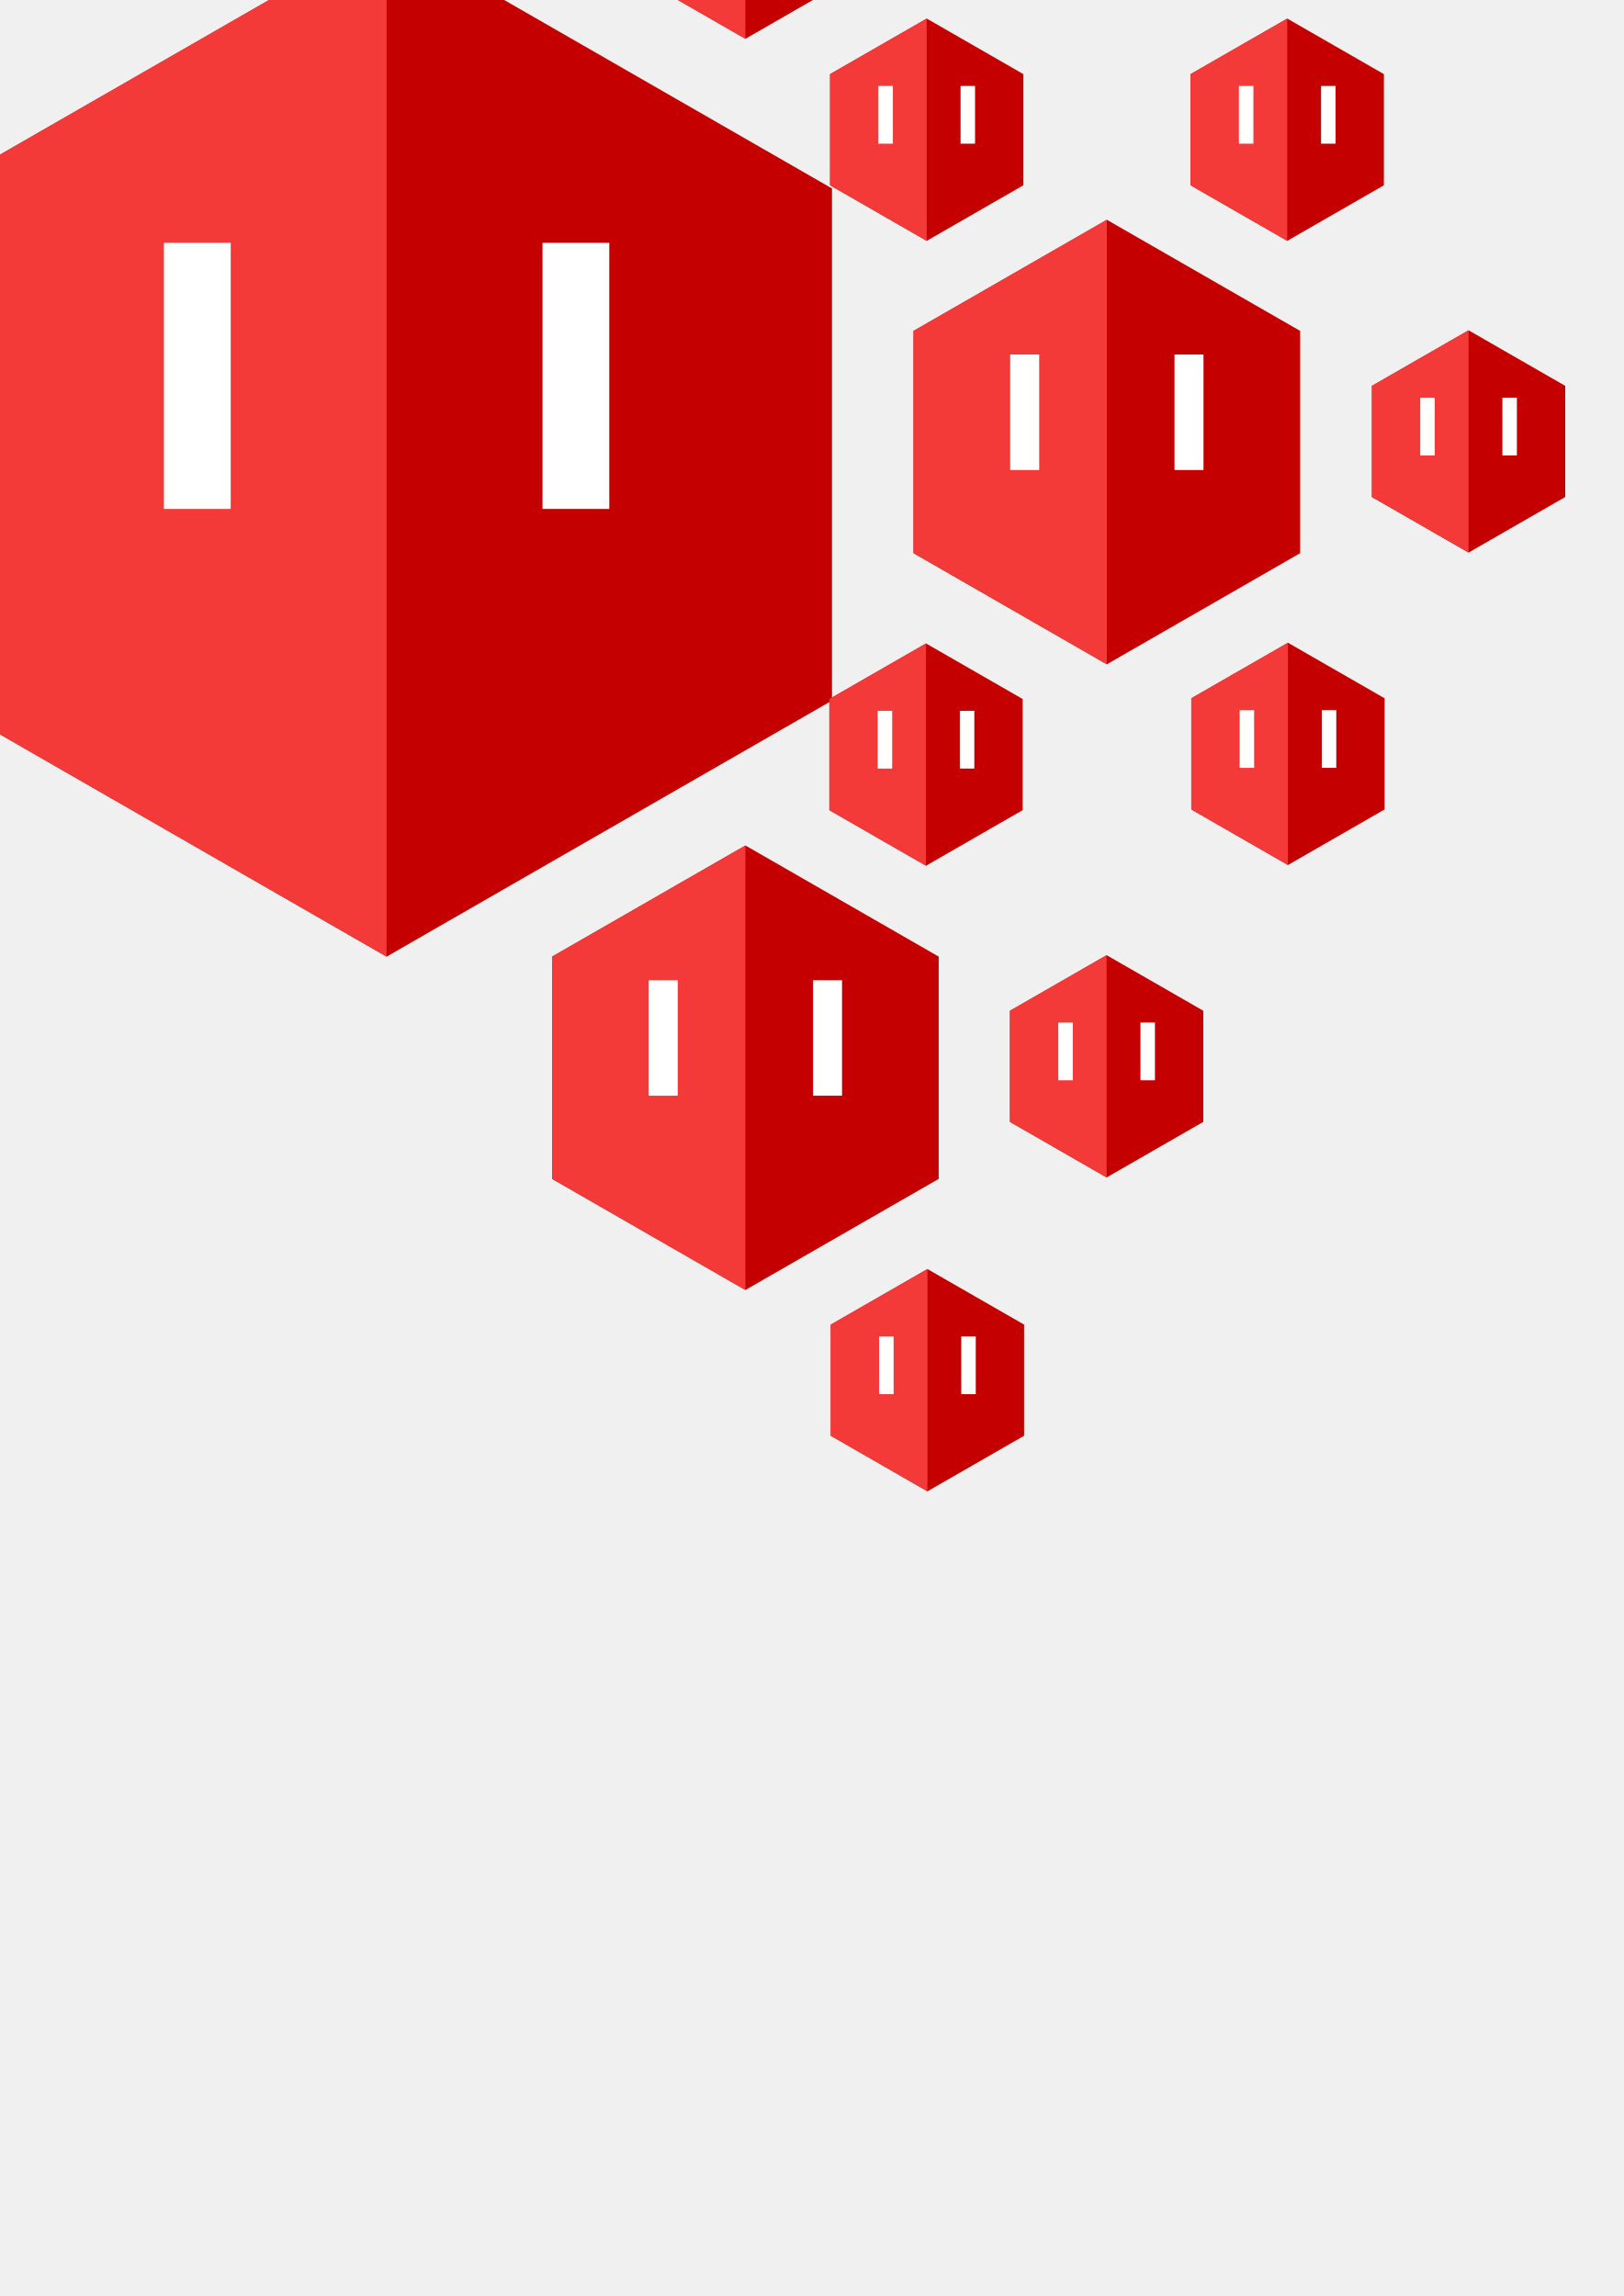
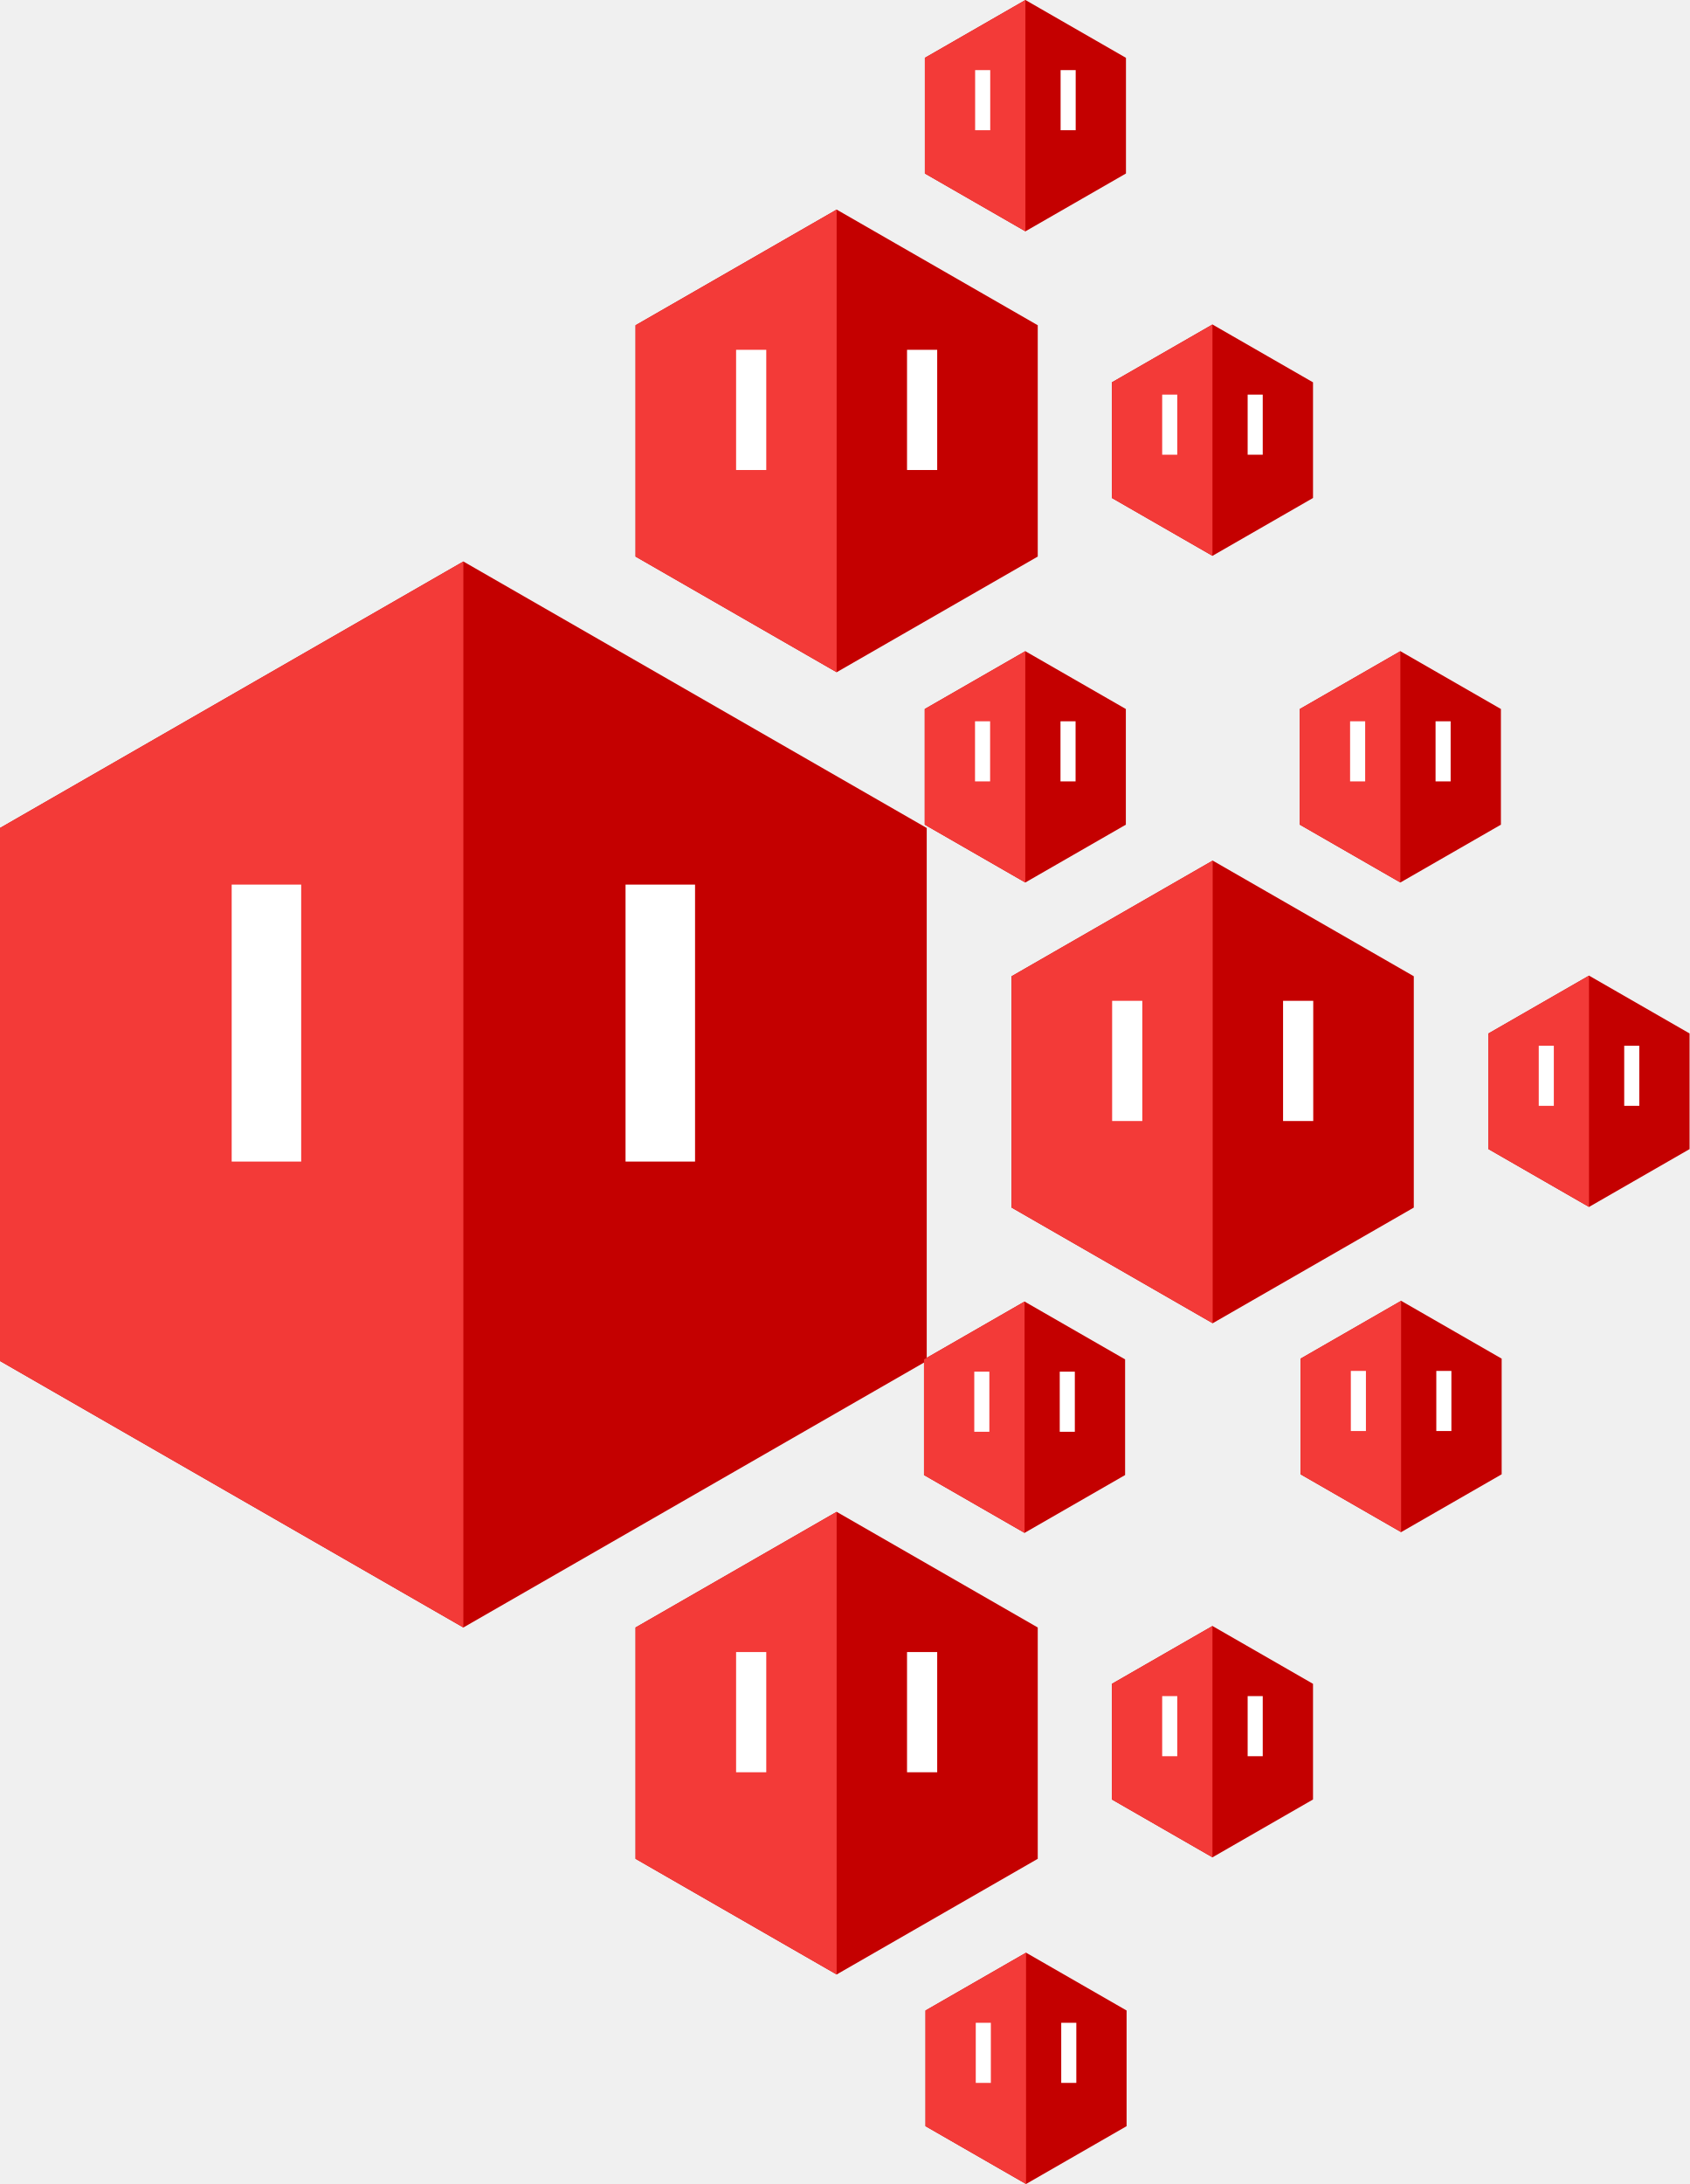
- <svg xmlns="http://www.w3.org/2000/svg" width="210mm" height="297mm" viewBox="0 0 210 297" version="1.1" id="svg8">
+ <svg xmlns="http://www.w3.org/2000/svg" width="210.039mm" height="271.437mm" viewBox="0 0 210.039 271.437" version="1.1" id="svg8">
  <defs id="defs2" />
-   <g id="layer1">
+   <g id="layer1" transform="translate(7.603386,78.52809)">
    <g id="g897" transform="matrix(1.152068,0,0,1.147378,-7.603384,-8.743892)">
      <g id="g870" transform="matrix(1.140202,0,0,1.140202,-31.88413,-71.12473)">
        <path style="fill:#c40000;fill-opacity:1;fill-rule:evenodd;stroke-width:5.063" id="path841-2" d="m 115.667,138.333 -43.852,25.318 -43.852,-25.318 0,-50.636 43.852,-25.318 43.852,25.318 z" />
        <path id="path841" style="fill:#f33a38;fill-opacity:1;fill-rule:evenodd;stroke-width:5.063" d="m 71.815,163.651 -43.852,-25.318 V 87.697 l 43.852,-25.318 z" />
      </g>
      <rect style="fill:#ffffff;fill-opacity:1;stroke-width:0.3" id="rect864" width="7.5" height="30" x="25" y="35" />
      <rect style="fill:#ffffff;fill-opacity:1;stroke-width:0.3" id="rect864-9" width="7.5" height="30" x="67.5" y="35" />
    </g>
    <g id="g897-9" transform="matrix(0.5,0,0,0.4979646,118.1517,28.42978)">
      <g id="g870-9" transform="matrix(1.140202,0,0,1.140202,-31.88413,-71.12473)">
        <path style="fill:#c40000;fill-opacity:1;fill-rule:evenodd;stroke-width:5.063" id="path841-2-8" d="m 115.667,138.333 -43.852,25.318 -43.852,-25.318 0,-50.636 43.852,-25.318 43.852,25.318 z" />
        <path id="path841-8" style="fill:#f33a38;fill-opacity:1;fill-rule:evenodd;stroke-width:5.063" d="m 71.815,163.651 -43.852,-25.318 V 87.697 l 43.852,-25.318 z" />
      </g>
      <rect style="fill:#ffffff;fill-opacity:1;stroke-width:0.3" id="rect864-3" width="7.5" height="30" x="25" y="35" />
      <rect style="fill:#ffffff;fill-opacity:1;stroke-width:0.3" id="rect864-9-1" width="7.5" height="30" x="67.5" y="35" />
    </g>
    <g id="g897-9-3" transform="matrix(0.5,0,0,0.4979646,71.40449,109.368)">
      <g id="g870-9-5" transform="matrix(1.140202,0,0,1.140202,-31.88413,-71.12473)">
        <path style="fill:#c40000;fill-opacity:1;fill-rule:evenodd;stroke-width:5.063" id="path841-2-8-2" d="m 115.667,138.333 -43.852,25.318 -43.852,-25.318 0,-50.636 43.852,-25.318 43.852,25.318 z" />
        <path id="path841-8-8" style="fill:#f33a38;fill-opacity:1;fill-rule:evenodd;stroke-width:5.063" d="m 71.815,163.651 -43.852,-25.318 V 87.697 l 43.852,-25.318 z" />
      </g>
      <rect style="fill:#ffffff;fill-opacity:1;stroke-width:0.3" id="rect864-3-5" width="7.5" height="30" x="25" y="35" />
      <rect style="fill:#ffffff;fill-opacity:1;stroke-width:0.3" id="rect864-9-1-3" width="7.5" height="30" x="67.5" y="35" />
    </g>
    <g id="g897-9-4" transform="matrix(0.5,0,0,0.4979646,71.4045,-52.48033)">
      <g id="g870-9-9" transform="matrix(1.140202,0,0,1.140202,-31.88413,-71.12473)">
        <path style="fill:#c40000;fill-opacity:1;fill-rule:evenodd;stroke-width:5.063" id="path841-2-8-9" d="m 115.667,138.333 -43.852,25.318 -43.852,-25.318 0,-50.636 43.852,-25.318 43.852,25.318 z" />
        <path id="path841-8-6" style="fill:#f33a38;fill-opacity:1;fill-rule:evenodd;stroke-width:5.063" d="m 71.815,163.651 -43.852,-25.318 V 87.697 l 43.852,-25.318 z" />
      </g>
      <rect style="fill:#ffffff;fill-opacity:1;stroke-width:0.3" id="rect864-3-0" width="7.5" height="30" x="25" y="35" />
      <rect style="fill:#ffffff;fill-opacity:1;stroke-width:0.3" id="rect864-9-1-2" width="7.5" height="30" x="67.5" y="35" />
    </g>
    <g id="g897-9-4-8" transform="matrix(0.25,0,0,0.2489823,107.3708,-78.52809)">
      <g id="g870-9-9-9" transform="matrix(1.140202,0,0,1.140202,-31.88413,-71.12473)">
        <path style="fill:#c40000;fill-opacity:1;fill-rule:evenodd;stroke-width:5.063" id="path841-2-8-9-1" d="m 115.667,138.333 -43.852,25.318 -43.852,-25.318 0,-50.636 43.852,-25.318 43.852,25.318 z" />
        <path id="path841-8-6-4" style="fill:#f33a38;fill-opacity:1;fill-rule:evenodd;stroke-width:5.063" d="m 71.815,163.651 -43.852,-25.318 V 87.697 l 43.852,-25.318 z" />
      </g>
      <rect style="fill:#ffffff;fill-opacity:1;stroke-width:0.3" id="rect864-3-0-6" width="7.5" height="30" x="25" y="35" />
      <rect style="fill:#ffffff;fill-opacity:1;stroke-width:0.3" id="rect864-9-1-2-2" width="7.5" height="30" x="67.5" y="35" />
    </g>
    <g id="g897-9-4-8-5" transform="matrix(0.25,0,0,0.2489823,130.6236,-38.19803)">
      <g id="g870-9-9-9-1" transform="matrix(1.140202,0,0,1.140202,-31.88413,-71.12473)">
        <path style="fill:#c40000;fill-opacity:1;fill-rule:evenodd;stroke-width:5.063" id="path841-2-8-9-1-1" d="m 115.667,138.333 -43.852,25.318 -43.852,-25.318 0,-50.636 43.852,-25.318 43.852,25.318 z" />
        <path id="path841-8-6-4-0" style="fill:#f33a38;fill-opacity:1;fill-rule:evenodd;stroke-width:5.063" d="m 71.815,163.651 -43.852,-25.318 V 87.697 l 43.852,-25.318 z" />
      </g>
      <rect style="fill:#ffffff;fill-opacity:1;stroke-width:0.3" id="rect864-3-0-6-6" width="7.5" height="30" x="25" y="35" />
      <rect style="fill:#ffffff;fill-opacity:1;stroke-width:0.3" id="rect864-9-1-2-2-1" width="7.5" height="30" x="67.5" y="35" />
    </g>
    <g id="g897-9-4-8-6" transform="matrix(0.25,0,0,0.2489823,107.3568,2.40309)">
      <g id="g870-9-9-9-7" transform="matrix(1.140202,0,0,1.140202,-31.88413,-71.12473)">
        <path style="fill:#c40000;fill-opacity:1;fill-rule:evenodd;stroke-width:5.063" id="path841-2-8-9-1-9" d="m 115.667,138.333 -43.852,25.318 -43.852,-25.318 0,-50.636 43.852,-25.318 43.852,25.318 z" />
        <path id="path841-8-6-4-3" style="fill:#f33a38;fill-opacity:1;fill-rule:evenodd;stroke-width:5.063" d="m 71.815,163.651 -43.852,-25.318 V 87.697 l 43.852,-25.318 z" />
      </g>
      <rect style="fill:#ffffff;fill-opacity:1;stroke-width:0.3" id="rect864-3-0-6-8" width="7.5" height="30" x="25" y="35" />
      <rect style="fill:#ffffff;fill-opacity:1;stroke-width:0.3" id="rect864-9-1-2-2-14" width="7.5" height="30" x="67.5" y="35" />
    </g>
    <g id="g897-9-4-8-64" transform="matrix(0.25,0,0,0.2489823,153.9831,2.40309)">
      <g id="g870-9-9-9-2" transform="matrix(1.140202,0,0,1.140202,-31.88413,-71.12473)">
        <path style="fill:#c40000;fill-opacity:1;fill-rule:evenodd;stroke-width:5.063" id="path841-2-8-9-1-6" d="m 115.667,138.333 -43.852,25.318 -43.852,-25.318 0,-50.636 43.852,-25.318 43.852,25.318 z" />
        <path id="path841-8-6-4-37" style="fill:#f33a38;fill-opacity:1;fill-rule:evenodd;stroke-width:5.063" d="m 71.815,163.651 -43.852,-25.318 V 87.697 l 43.852,-25.318 z" />
      </g>
      <rect style="fill:#ffffff;fill-opacity:1;stroke-width:0.3" id="rect864-3-0-6-69" width="7.5" height="30" x="25" y="35" />
      <rect style="fill:#ffffff;fill-opacity:1;stroke-width:0.3" id="rect864-9-1-2-2-12" width="7.5" height="30" x="67.5" y="35" />
    </g>
    <g id="g897-9-4-8-1" transform="matrix(0.25,0,0,0.2489823,177.4354,42.72612)">
      <g id="g870-9-9-9-5" transform="matrix(1.140202,0,0,1.140202,-31.88413,-71.12473)">
        <path style="fill:#c40000;fill-opacity:1;fill-rule:evenodd;stroke-width:5.063" id="path841-2-8-9-1-0" d="m 115.667,138.333 -43.852,25.318 -43.852,-25.318 0,-50.636 43.852,-25.318 43.852,25.318 z" />
        <path id="path841-8-6-4-6" style="fill:#f33a38;fill-opacity:1;fill-rule:evenodd;stroke-width:5.063" d="m 71.815,163.651 -43.852,-25.318 V 87.697 l 43.852,-25.318 z" />
      </g>
      <rect style="fill:#ffffff;fill-opacity:1;stroke-width:0.3" id="rect864-3-0-6-2" width="7.5" height="30" x="25" y="35" />
      <rect style="fill:#ffffff;fill-opacity:1;stroke-width:0.3" id="rect864-9-1-2-2-0" width="7.5" height="30" x="67.5" y="35" />
    </g>
    <g id="g897-9-4-8-2" transform="matrix(0.25,0,0,0.2489823,154.0758,83.14186)">
      <g id="g870-9-9-9-9" transform="matrix(1.140202,0,0,1.140202,-31.88413,-71.12473)">
        <path style="fill:#c40000;fill-opacity:1;fill-rule:evenodd;stroke-width:5.063" id="path841-2-8-9-1-7" d="m 115.667,138.333 -43.852,25.318 -43.852,-25.318 0,-50.636 43.852,-25.318 43.852,25.318 z" />
        <path id="path841-8-6-4-4" style="fill:#f33a38;fill-opacity:1;fill-rule:evenodd;stroke-width:5.063" d="m 71.815,163.651 -43.852,-25.318 V 87.697 l 43.852,-25.318 z" />
      </g>
      <rect style="fill:#ffffff;fill-opacity:1;stroke-width:0.3" id="rect864-3-0-6-88" width="7.5" height="30" x="25" y="35" />
      <rect style="fill:#ffffff;fill-opacity:1;stroke-width:0.3" id="rect864-9-1-2-2-8" width="7.5" height="30" x="67.5" y="35" />
    </g>
    <g id="g897-9-4-8-9" transform="matrix(0.25,0,0,0.2489823,107.264,83.23455)">
      <g id="g870-9-9-9-26" transform="matrix(1.140202,0,0,1.140202,-31.88413,-71.12473)">
        <path style="fill:#c40000;fill-opacity:1;fill-rule:evenodd;stroke-width:5.063" id="path841-2-8-9-1-8" d="m 115.667,138.333 -43.852,25.318 -43.852,-25.318 0,-50.636 43.852,-25.318 43.852,25.318 z" />
        <path id="path841-8-6-4-2" style="fill:#f33a38;fill-opacity:1;fill-rule:evenodd;stroke-width:5.063" d="m 71.815,163.651 -43.852,-25.318 V 87.697 l 43.852,-25.318 z" />
      </g>
      <rect style="fill:#ffffff;fill-opacity:1;stroke-width:0.3" id="rect864-3-0-6-0" width="7.5" height="30" x="25" y="35" />
      <rect style="fill:#ffffff;fill-opacity:1;stroke-width:0.3" id="rect864-9-1-2-2-5" width="7.5" height="30" x="67.5" y="35" />
    </g>
    <g id="g897-9-4-8-4" transform="matrix(0.25,0,0,0.2489823,130.6236,123.5576)">
      <g id="g870-9-9-9-4" transform="matrix(1.140202,0,0,1.140202,-31.88413,-71.12473)">
        <path style="fill:#c40000;fill-opacity:1;fill-rule:evenodd;stroke-width:5.063" id="path841-2-8-9-1-2" d="m 115.667,138.333 -43.852,25.318 -43.852,-25.318 0,-50.636 43.852,-25.318 43.852,25.318 z" />
        <path id="path841-8-6-4-64" style="fill:#f33a38;fill-opacity:1;fill-rule:evenodd;stroke-width:5.063" d="m 71.815,163.651 -43.852,-25.318 V 87.697 l 43.852,-25.318 z" />
      </g>
      <rect style="fill:#ffffff;fill-opacity:1;stroke-width:0.3" id="rect864-3-0-6-9" width="7.5" height="30" x="25" y="35" />
      <rect style="fill:#ffffff;fill-opacity:1;stroke-width:0.3" id="rect864-9-1-2-2-85" width="7.5" height="30" x="67.5" y="35" />
    </g>
    <g id="g897-9-4-8-7" transform="matrix(0.25,0,0,0.2489823,107.4494,164.1587)">
      <g id="g870-9-9-9-54" transform="matrix(1.140202,0,0,1.140202,-31.88413,-71.12473)">
        <path style="fill:#c40000;fill-opacity:1;fill-rule:evenodd;stroke-width:5.063" id="path841-2-8-9-1-77" d="m 115.667,138.333 -43.852,25.318 -43.852,-25.318 0,-50.636 43.852,-25.318 43.852,25.318 z" />
        <path id="path841-8-6-4-7" style="fill:#f33a38;fill-opacity:1;fill-rule:evenodd;stroke-width:5.063" d="m 71.815,163.651 -43.852,-25.318 V 87.697 l 43.852,-25.318 z" />
      </g>
      <rect style="fill:#ffffff;fill-opacity:1;stroke-width:0.3" id="rect864-3-0-6-1" width="7.5" height="30" x="25" y="35" />
      <rect style="fill:#ffffff;fill-opacity:1;stroke-width:0.3" id="rect864-9-1-2-2-52" width="7.5" height="30" x="67.5" y="35" />
    </g>
  </g>
</svg>
